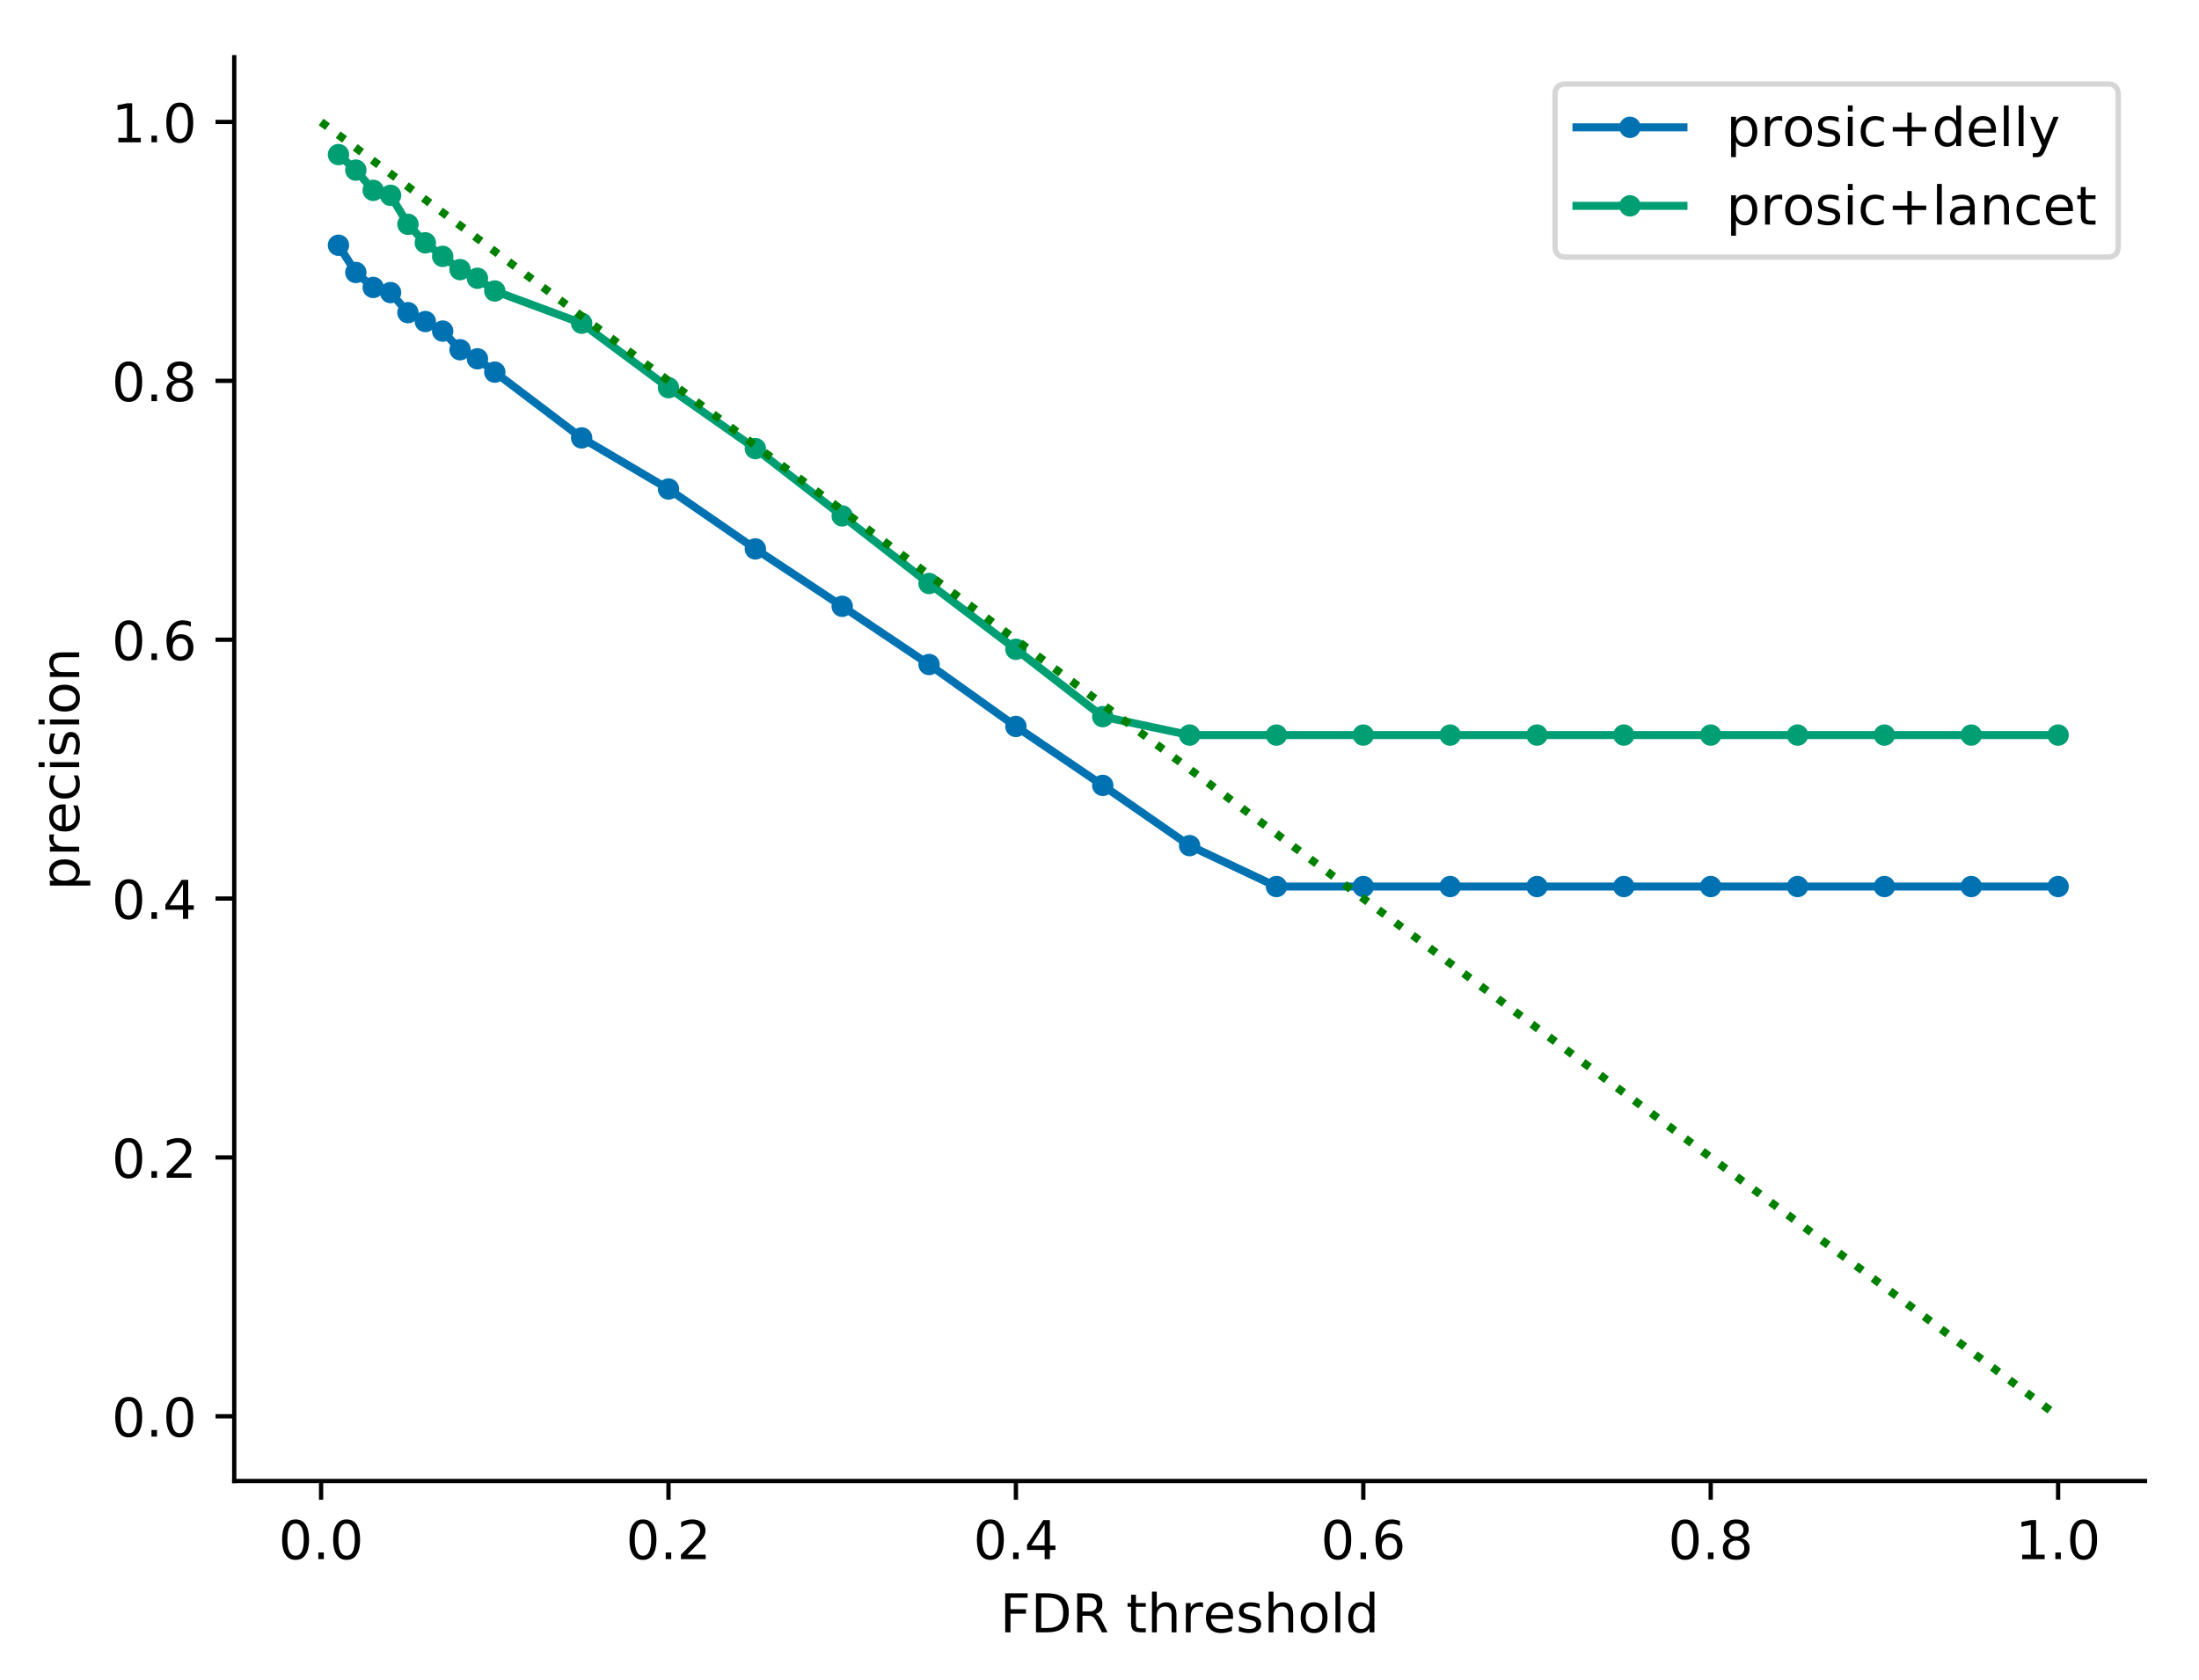
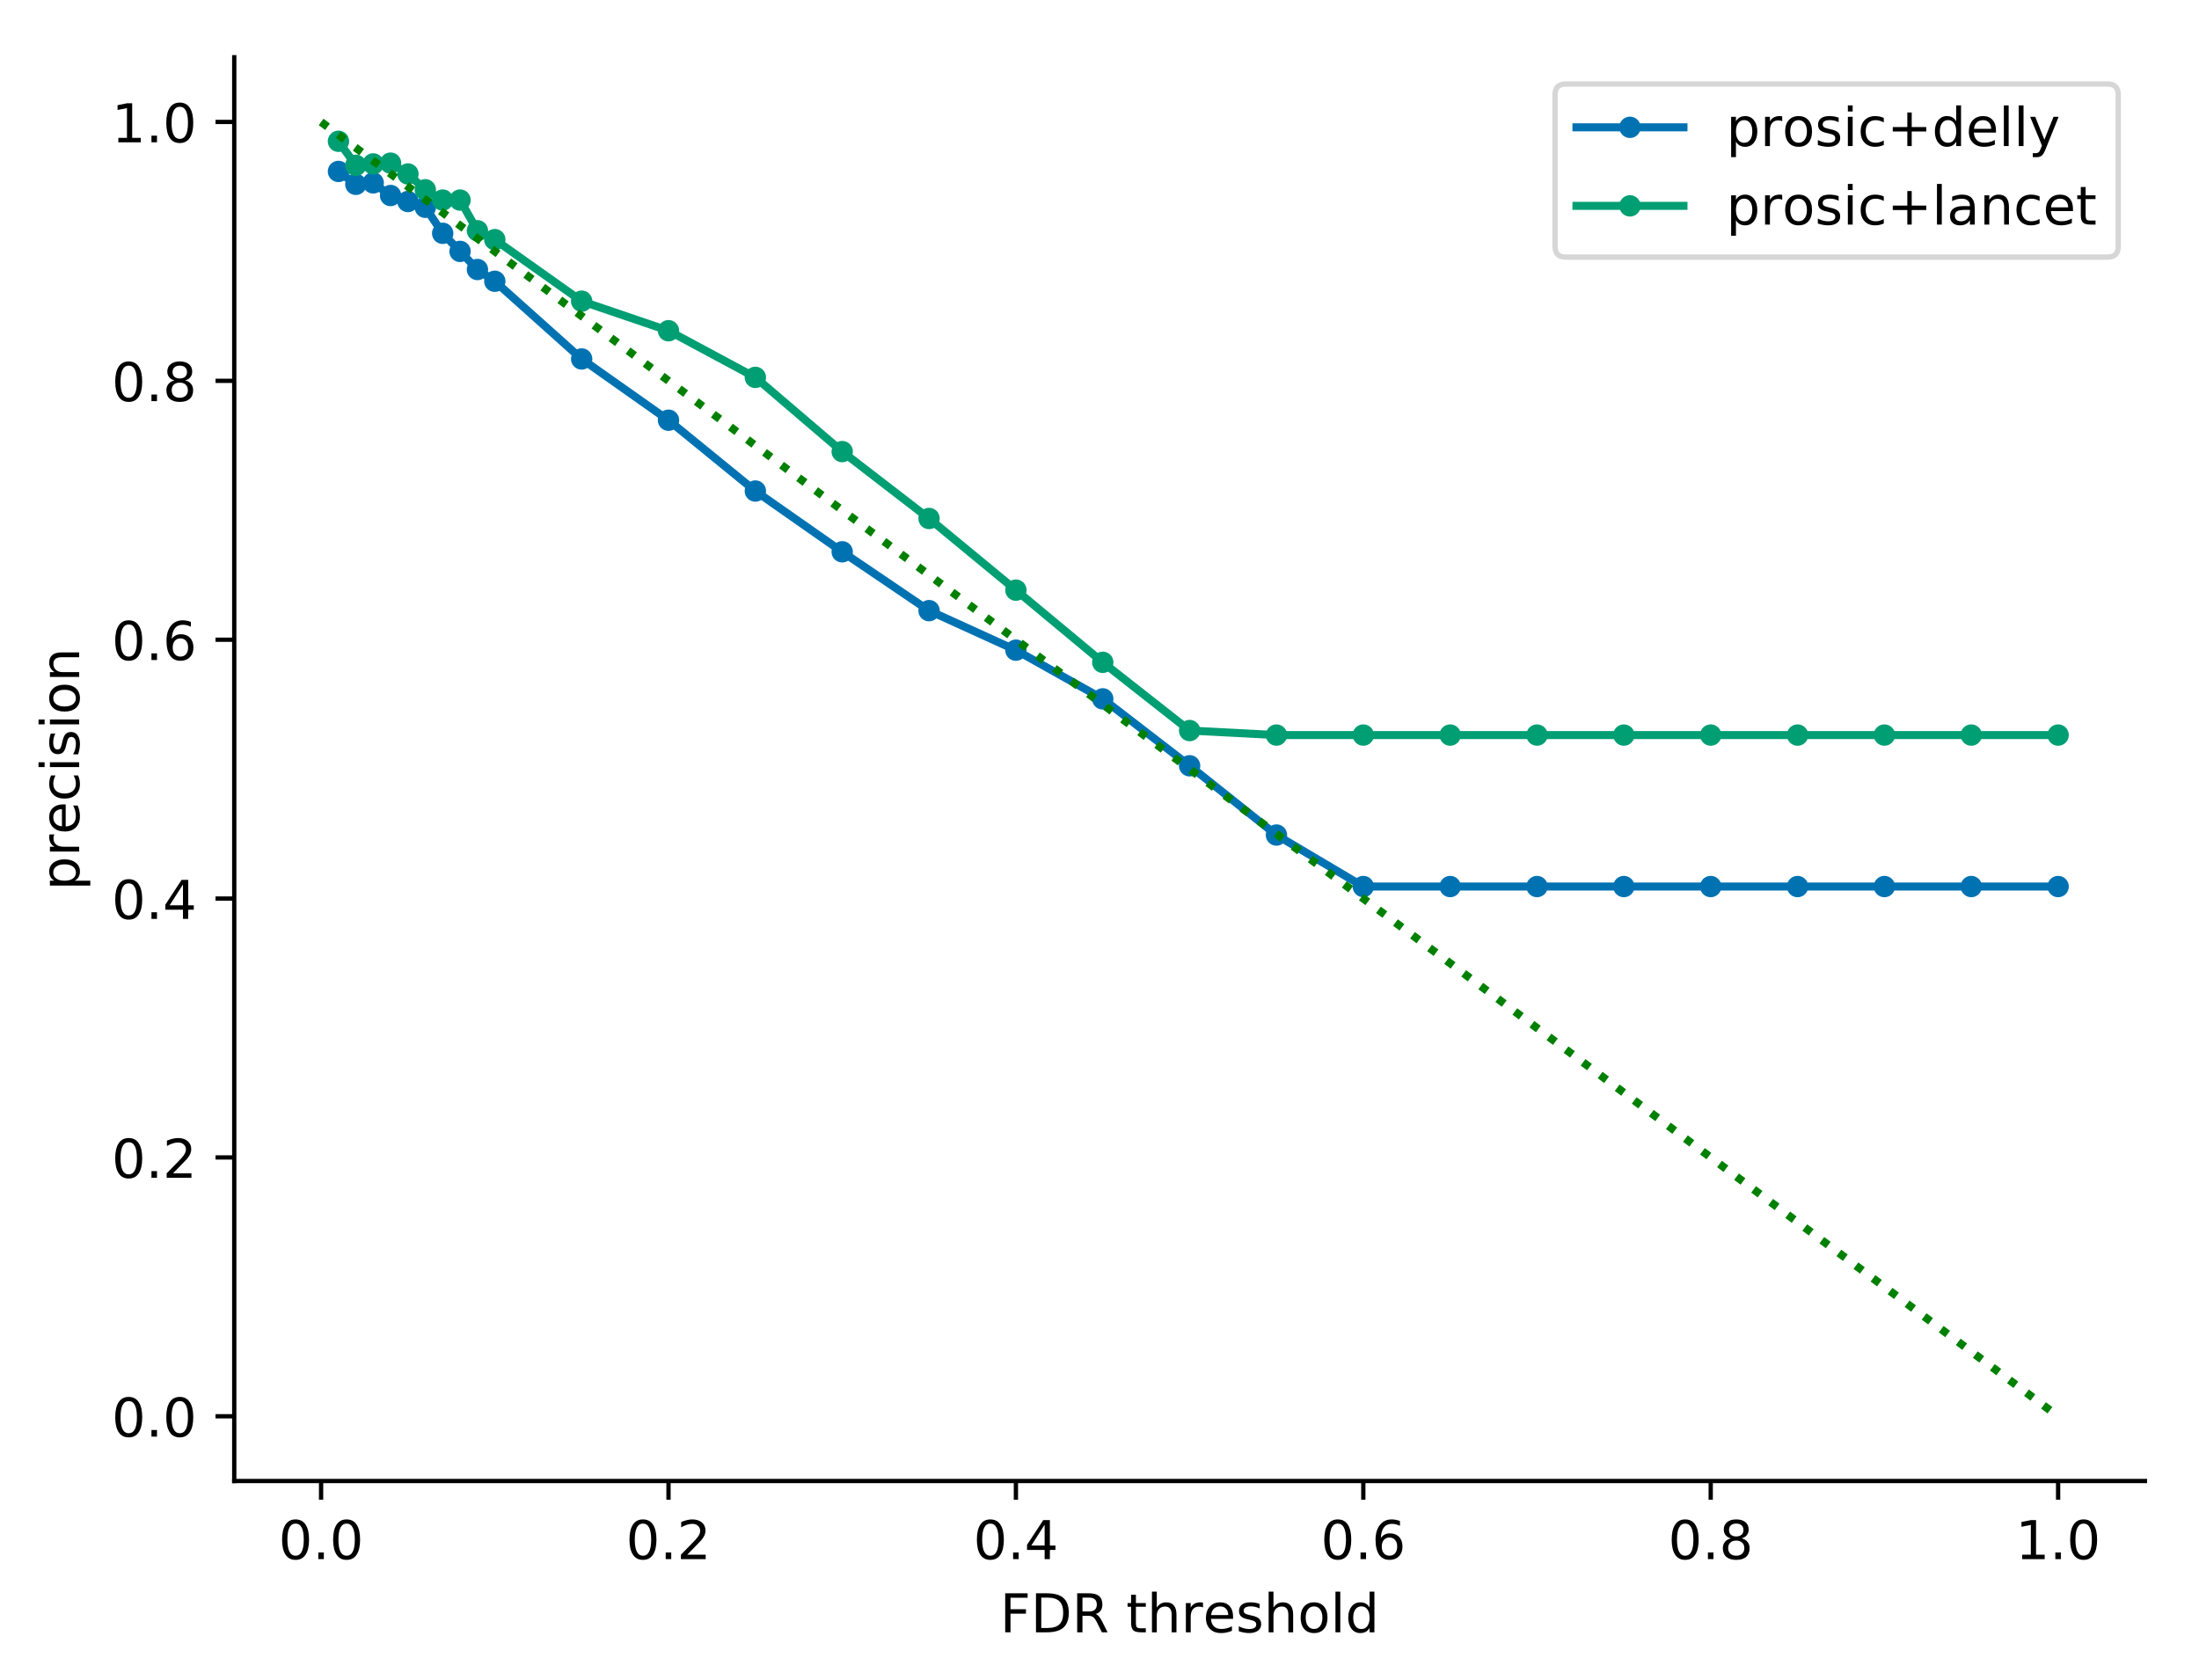
<svg xmlns="http://www.w3.org/2000/svg" xmlns:xlink="http://www.w3.org/1999/xlink" height="314pt" version="1.1" viewBox="0 0 411 314" width="411pt">
  <defs>
    <style type="text/css">
*{stroke-linecap:butt;stroke-linejoin:round;}
  </style>
  </defs>
  <g id="figure_1">
    <g id="patch_1">
      <path d="M 0 314.368  L 411.601 314.368  L 411.601 0  L 0 0  z " style="fill:#ffffff;" />
    </g>
    <g id="axes_1">
      <g id="patch_2">
        <path d="M 43.781 276.812  L 400.901 276.812  L 400.901 10.7  L 43.781 10.7  z " style="fill:#ffffff;" />
      </g>
      <g id="matplotlib.axis_1">
        <g id="xtick_1">
          <g id="line2d_1">
            <defs>
-               <path d="M 0 0  L 0 3.5  " id="m2ec4f4925a" style="stroke:#000000;stroke-width:0.8;" />
-             </defs>
-             <g>
-               <use style="stroke:#000000;stroke-width:0.8;" x="60.014" xlink:href="#m2ec4f4925a" y="276.812" />
+               <path d="M 0 0  L 0 3.5  " id="mcf227c134b" style="stroke:#000000;stroke-width:0.8;" />
+             </defs>
+             <g>
+               <use style="stroke:#000000;stroke-width:0.8;" x="60.014" xlink:href="#mcf227c134b" y="276.812" />
            </g>
          </g>
          <g id="text_1">
            <defs>
              <path d="M 31.781 66.406  Q 24.172 66.406 20.328 58.906  Q 16.5 51.422 16.5 36.375  Q 16.5 21.391 20.328 13.891  Q 24.172 6.391 31.781 6.391  Q 39.453 6.391 43.281 13.891  Q 47.125 21.391 47.125 36.375  Q 47.125 51.422 43.281 58.906  Q 39.453 66.406 31.781 66.406  z M 31.781 74.219  Q 44.047 74.219 50.516 64.516  Q 56.984 54.828 56.984 36.375  Q 56.984 17.969 50.516 8.266  Q 44.047 -1.422 31.781 -1.422  Q 19.531 -1.422 13.062 8.266  Q 6.594 17.969 6.594 36.375  Q 6.594 54.828 13.062 64.516  Q 19.531 74.219 31.781 74.219  z " id="DejaVuSans-30" />
              <path d="M 10.688 12.406  L 21 12.406  L 21 0  L 10.688 0  z " id="DejaVuSans-2e" />
            </defs>
            <g transform="translate(52.06242 291.4104)scale(0.1 -0.1)">
              <use xlink:href="#DejaVuSans-30" />
              <use x="63.623" xlink:href="#DejaVuSans-2e" />
              <use x="95.41" xlink:href="#DejaVuSans-30" />
            </g>
          </g>
        </g>
        <g id="xtick_2">
          <g id="line2d_2">
            <g>
-               <use style="stroke:#000000;stroke-width:0.8;" x="124.945" xlink:href="#m2ec4f4925a" y="276.812" />
+               <use style="stroke:#000000;stroke-width:0.8;" x="124.945" xlink:href="#mcf227c134b" y="276.812" />
            </g>
          </g>
          <g id="text_2">
            <defs>
              <path d="M 19.188 8.297  L 53.609 8.297  L 53.609 0  L 7.328 0  L 7.328 8.297  Q 12.938 14.109 22.625 23.891  Q 32.328 33.688 34.812 36.531  Q 39.547 41.844 41.422 45.531  Q 43.312 49.219 43.312 52.781  Q 43.312 58.594 39.234 62.25  Q 35.156 65.922 28.609 65.922  Q 23.969 65.922 18.812 64.312  Q 13.672 62.703 7.812 59.422  L 7.812 69.391  Q 13.766 71.781 18.938 73  Q 24.125 74.219 28.422 74.219  Q 39.75 74.219 46.484 68.547  Q 53.219 62.891 53.219 53.422  Q 53.219 48.922 51.531 44.891  Q 49.859 40.875 45.406 35.406  Q 44.188 33.984 37.641 27.219  Q 31.109 20.453 19.188 8.297  z " id="DejaVuSans-32" />
            </defs>
            <g transform="translate(116.9933 291.4104)scale(0.1 -0.1)">
              <use xlink:href="#DejaVuSans-30" />
              <use x="63.623" xlink:href="#DejaVuSans-2e" />
              <use x="95.41" xlink:href="#DejaVuSans-32" />
            </g>
          </g>
        </g>
        <g id="xtick_3">
          <g id="line2d_3">
            <g>
-               <use style="stroke:#000000;stroke-width:0.8;" x="189.876" xlink:href="#m2ec4f4925a" y="276.812" />
+               <use style="stroke:#000000;stroke-width:0.8;" x="189.876" xlink:href="#mcf227c134b" y="276.812" />
            </g>
          </g>
          <g id="text_3">
            <defs>
              <path d="M 37.797 64.312  L 12.891 25.391  L 37.797 25.391  z M 35.203 72.906  L 47.609 72.906  L 47.609 25.391  L 58.016 25.391  L 58.016 17.188  L 47.609 17.188  L 47.609 0  L 37.797 0  L 37.797 17.188  L 4.891 17.188  L 4.891 26.703  z " id="DejaVuSans-34" />
            </defs>
            <g transform="translate(181.9242 291.4104)scale(0.1 -0.1)">
              <use xlink:href="#DejaVuSans-30" />
              <use x="63.623" xlink:href="#DejaVuSans-2e" />
              <use x="95.41" xlink:href="#DejaVuSans-34" />
            </g>
          </g>
        </g>
        <g id="xtick_4">
          <g id="line2d_4">
            <g>
-               <use style="stroke:#000000;stroke-width:0.8;" x="254.807" xlink:href="#m2ec4f4925a" y="276.812" />
+               <use style="stroke:#000000;stroke-width:0.8;" x="254.807" xlink:href="#mcf227c134b" y="276.812" />
            </g>
          </g>
          <g id="text_4">
            <defs>
              <path d="M 33.016 40.375  Q 26.375 40.375 22.484 35.828  Q 18.609 31.297 18.609 23.391  Q 18.609 15.531 22.484 10.953  Q 26.375 6.391 33.016 6.391  Q 39.656 6.391 43.531 10.953  Q 47.406 15.531 47.406 23.391  Q 47.406 31.297 43.531 35.828  Q 39.656 40.375 33.016 40.375  z M 52.594 71.297  L 52.594 62.312  Q 48.875 64.062 45.094 64.984  Q 41.312 65.922 37.594 65.922  Q 27.828 65.922 22.672 59.328  Q 17.531 52.734 16.797 39.406  Q 19.672 43.656 24.016 45.922  Q 28.375 48.188 33.594 48.188  Q 44.578 48.188 50.953 41.516  Q 57.328 34.859 57.328 23.391  Q 57.328 12.156 50.688 5.359  Q 44.047 -1.422 33.016 -1.422  Q 20.359 -1.422 13.672 8.266  Q 6.984 17.969 6.984 36.375  Q 6.984 53.656 15.188 63.938  Q 23.391 74.219 37.203 74.219  Q 40.922 74.219 44.703 73.484  Q 48.484 72.75 52.594 71.297  z " id="DejaVuSans-36" />
            </defs>
            <g transform="translate(246.8551 291.4104)scale(0.1 -0.1)">
              <use xlink:href="#DejaVuSans-30" />
              <use x="63.623" xlink:href="#DejaVuSans-2e" />
              <use x="95.41" xlink:href="#DejaVuSans-36" />
            </g>
          </g>
        </g>
        <g id="xtick_5">
          <g id="line2d_5">
            <g>
-               <use style="stroke:#000000;stroke-width:0.8;" x="319.738" xlink:href="#m2ec4f4925a" y="276.812" />
+               <use style="stroke:#000000;stroke-width:0.8;" x="319.738" xlink:href="#mcf227c134b" y="276.812" />
            </g>
          </g>
          <g id="text_5">
            <defs>
              <path d="M 31.781 34.625  Q 24.75 34.625 20.719 30.859  Q 16.703 27.094 16.703 20.516  Q 16.703 13.922 20.719 10.156  Q 24.75 6.391 31.781 6.391  Q 38.812 6.391 42.859 10.172  Q 46.922 13.969 46.922 20.516  Q 46.922 27.094 42.891 30.859  Q 38.875 34.625 31.781 34.625  z M 21.922 38.812  Q 15.578 40.375 12.031 44.719  Q 8.5 49.078 8.5 55.328  Q 8.5 64.062 14.719 69.141  Q 20.953 74.219 31.781 74.219  Q 42.672 74.219 48.875 69.141  Q 55.078 64.062 55.078 55.328  Q 55.078 49.078 51.531 44.719  Q 48 40.375 41.703 38.812  Q 48.828 37.156 52.797 32.312  Q 56.781 27.484 56.781 20.516  Q 56.781 9.906 50.312 4.234  Q 43.844 -1.422 31.781 -1.422  Q 19.734 -1.422 13.25 4.234  Q 6.781 9.906 6.781 20.516  Q 6.781 27.484 10.781 32.312  Q 14.797 37.156 21.922 38.812  z M 18.312 54.391  Q 18.312 48.734 21.844 45.562  Q 25.391 42.391 31.781 42.391  Q 38.141 42.391 41.719 45.562  Q 45.312 48.734 45.312 54.391  Q 45.312 60.062 41.719 63.234  Q 38.141 66.406 31.781 66.406  Q 25.391 66.406 21.844 63.234  Q 18.312 60.062 18.312 54.391  z " id="DejaVuSans-38" />
            </defs>
            <g transform="translate(311.7861 291.4104)scale(0.1 -0.1)">
              <use xlink:href="#DejaVuSans-30" />
              <use x="63.623" xlink:href="#DejaVuSans-2e" />
              <use x="95.41" xlink:href="#DejaVuSans-38" />
            </g>
          </g>
        </g>
        <g id="xtick_6">
          <g id="line2d_6">
            <g>
-               <use style="stroke:#000000;stroke-width:0.8;" x="384.669" xlink:href="#m2ec4f4925a" y="276.812" />
+               <use style="stroke:#000000;stroke-width:0.8;" x="384.669" xlink:href="#mcf227c134b" y="276.812" />
            </g>
          </g>
          <g id="text_6">
            <defs>
              <path d="M 12.406 8.297  L 28.516 8.297  L 28.516 63.922  L 10.984 60.406  L 10.984 69.391  L 28.422 72.906  L 38.281 72.906  L 38.281 8.297  L 54.391 8.297  L 54.391 0  L 12.406 0  z " id="DejaVuSans-31" />
            </defs>
            <g transform="translate(376.717 291.4104)scale(0.1 -0.1)">
              <use xlink:href="#DejaVuSans-31" />
              <use x="63.623" xlink:href="#DejaVuSans-2e" />
              <use x="95.41" xlink:href="#DejaVuSans-30" />
            </g>
          </g>
        </g>
        <g id="text_7">
          <defs>
            <path d="M 9.812 72.906  L 51.703 72.906  L 51.703 64.594  L 19.672 64.594  L 19.672 43.109  L 48.578 43.109  L 48.578 34.812  L 19.672 34.812  L 19.672 0  L 9.812 0  z " id="DejaVuSans-46" />
            <path d="M 19.672 64.797  L 19.672 8.109  L 31.594 8.109  Q 46.688 8.109 53.688 14.938  Q 60.688 21.781 60.688 36.531  Q 60.688 51.172 53.688 57.984  Q 46.688 64.797 31.594 64.797  z M 9.812 72.906  L 30.078 72.906  Q 51.266 72.906 61.172 64.094  Q 71.094 55.281 71.094 36.531  Q 71.094 17.672 61.125 8.828  Q 51.172 0 30.078 0  L 9.812 0  z " id="DejaVuSans-44" />
            <path d="M 44.391 34.188  Q 47.562 33.109 50.562 29.594  Q 53.562 26.078 56.594 19.922  L 66.609 0  L 56 0  L 46.688 18.703  Q 43.062 26.031 39.672 28.422  Q 36.281 30.812 30.422 30.812  L 19.672 30.812  L 19.672 0  L 9.812 0  L 9.812 72.906  L 32.078 72.906  Q 44.578 72.906 50.734 67.672  Q 56.891 62.453 56.891 51.906  Q 56.891 45.016 53.688 40.469  Q 50.484 35.938 44.391 34.188  z M 19.672 64.797  L 19.672 38.922  L 32.078 38.922  Q 39.203 38.922 42.844 42.219  Q 46.484 45.516 46.484 51.906  Q 46.484 58.297 42.844 61.547  Q 39.203 64.797 32.078 64.797  z " id="DejaVuSans-52" />
            <path id="DejaVuSans-20" />
            <path d="M 18.312 70.219  L 18.312 54.688  L 36.812 54.688  L 36.812 47.703  L 18.312 47.703  L 18.312 18.016  Q 18.312 11.328 20.141 9.422  Q 21.969 7.516 27.594 7.516  L 36.812 7.516  L 36.812 0  L 27.594 0  Q 17.188 0 13.234 3.875  Q 9.281 7.766 9.281 18.016  L 9.281 47.703  L 2.688 47.703  L 2.688 54.688  L 9.281 54.688  L 9.281 70.219  z " id="DejaVuSans-74" />
            <path d="M 54.891 33.016  L 54.891 0  L 45.906 0  L 45.906 32.719  Q 45.906 40.484 42.875 44.328  Q 39.844 48.188 33.797 48.188  Q 26.516 48.188 22.312 43.547  Q 18.109 38.922 18.109 30.906  L 18.109 0  L 9.078 0  L 9.078 75.984  L 18.109 75.984  L 18.109 46.188  Q 21.344 51.125 25.703 53.562  Q 30.078 56 35.797 56  Q 45.219 56 50.047 50.172  Q 54.891 44.344 54.891 33.016  z " id="DejaVuSans-68" />
            <path d="M 41.109 46.297  Q 39.594 47.172 37.812 47.578  Q 36.031 48 33.891 48  Q 26.266 48 22.188 43.047  Q 18.109 38.094 18.109 28.812  L 18.109 0  L 9.078 0  L 9.078 54.688  L 18.109 54.688  L 18.109 46.188  Q 20.953 51.172 25.484 53.578  Q 30.031 56 36.531 56  Q 37.453 56 38.578 55.875  Q 39.703 55.766 41.062 55.516  z " id="DejaVuSans-72" />
            <path d="M 56.203 29.594  L 56.203 25.203  L 14.891 25.203  Q 15.484 15.922 20.484 11.062  Q 25.484 6.203 34.422 6.203  Q 39.594 6.203 44.453 7.469  Q 49.312 8.734 54.109 11.281  L 54.109 2.781  Q 49.266 0.734 44.188 -0.344  Q 39.109 -1.422 33.891 -1.422  Q 20.797 -1.422 13.156 6.188  Q 5.516 13.812 5.516 26.812  Q 5.516 40.234 12.766 48.109  Q 20.016 56 32.328 56  Q 43.359 56 49.781 48.891  Q 56.203 41.797 56.203 29.594  z M 47.219 32.234  Q 47.125 39.594 43.094 43.984  Q 39.062 48.391 32.422 48.391  Q 24.906 48.391 20.391 44.141  Q 15.875 39.891 15.188 32.172  z " id="DejaVuSans-65" />
            <path d="M 44.281 53.078  L 44.281 44.578  Q 40.484 46.531 36.375 47.5  Q 32.281 48.484 27.875 48.484  Q 21.188 48.484 17.844 46.438  Q 14.5 44.391 14.5 40.281  Q 14.5 37.156 16.891 35.375  Q 19.281 33.594 26.516 31.984  L 29.594 31.297  Q 39.156 29.25 43.188 25.516  Q 47.219 21.781 47.219 15.094  Q 47.219 7.469 41.188 3.016  Q 35.156 -1.422 24.609 -1.422  Q 20.219 -1.422 15.453 -0.562  Q 10.688 0.297 5.422 2  L 5.422 11.281  Q 10.406 8.688 15.234 7.391  Q 20.062 6.109 24.812 6.109  Q 31.156 6.109 34.562 8.281  Q 37.984 10.453 37.984 14.406  Q 37.984 18.062 35.516 20.016  Q 33.062 21.969 24.703 23.781  L 21.578 24.516  Q 13.234 26.266 9.516 29.906  Q 5.812 33.547 5.812 39.891  Q 5.812 47.609 11.281 51.797  Q 16.75 56 26.812 56  Q 31.781 56 36.172 55.266  Q 40.578 54.547 44.281 53.078  z " id="DejaVuSans-73" />
            <path d="M 30.609 48.391  Q 23.391 48.391 19.188 42.75  Q 14.984 37.109 14.984 27.297  Q 14.984 17.484 19.156 11.844  Q 23.344 6.203 30.609 6.203  Q 37.797 6.203 41.984 11.859  Q 46.188 17.531 46.188 27.297  Q 46.188 37.016 41.984 42.703  Q 37.797 48.391 30.609 48.391  z M 30.609 56  Q 42.328 56 49.016 48.375  Q 55.719 40.766 55.719 27.297  Q 55.719 13.875 49.016 6.219  Q 42.328 -1.422 30.609 -1.422  Q 18.844 -1.422 12.172 6.219  Q 5.516 13.875 5.516 27.297  Q 5.516 40.766 12.172 48.375  Q 18.844 56 30.609 56  z " id="DejaVuSans-6f" />
            <path d="M 9.422 75.984  L 18.406 75.984  L 18.406 0  L 9.422 0  z " id="DejaVuSans-6c" />
            <path d="M 45.406 46.391  L 45.406 75.984  L 54.391 75.984  L 54.391 0  L 45.406 0  L 45.406 8.203  Q 42.578 3.328 38.25 0.953  Q 33.938 -1.422 27.875 -1.422  Q 17.969 -1.422 11.734 6.484  Q 5.516 14.406 5.516 27.297  Q 5.516 40.188 11.734 48.094  Q 17.969 56 27.875 56  Q 33.938 56 38.25 53.625  Q 42.578 51.266 45.406 46.391  z M 14.797 27.297  Q 14.797 17.391 18.875 11.75  Q 22.953 6.109 30.078 6.109  Q 37.203 6.109 41.297 11.75  Q 45.406 17.391 45.406 27.297  Q 45.406 37.203 41.297 42.844  Q 37.203 48.484 30.078 48.484  Q 22.953 48.484 18.875 42.844  Q 14.797 37.203 14.797 27.297  z " id="DejaVuSans-64" />
          </defs>
          <g transform="translate(186.8967 305.0886)scale(0.1 -0.1)">
            <use xlink:href="#DejaVuSans-46" />
            <use x="57.52" xlink:href="#DejaVuSans-44" />
            <use x="134.521" xlink:href="#DejaVuSans-52" />
            <use x="204.004" xlink:href="#DejaVuSans-20" />
            <use x="235.791" xlink:href="#DejaVuSans-74" />
            <use x="275" xlink:href="#DejaVuSans-68" />
            <use x="338.379" xlink:href="#DejaVuSans-72" />
            <use x="379.461" xlink:href="#DejaVuSans-65" />
            <use x="440.984" xlink:href="#DejaVuSans-73" />
            <use x="493.084" xlink:href="#DejaVuSans-68" />
            <use x="556.463" xlink:href="#DejaVuSans-6f" />
            <use x="617.645" xlink:href="#DejaVuSans-6c" />
            <use x="645.428" xlink:href="#DejaVuSans-64" />
          </g>
        </g>
      </g>
      <g id="matplotlib.axis_2">
        <g id="ytick_1">
          <g id="line2d_7">
            <defs>
-               <path d="M 0 0  L -3.5 0  " id="mb36b383696" style="stroke:#000000;stroke-width:0.8;" />
-             </defs>
-             <g>
-               <use style="stroke:#000000;stroke-width:0.8;" x="43.781" xlink:href="#mb36b383696" y="264.716" />
+               <path d="M 0 0  L -3.5 0  " id="m9e65c469af" style="stroke:#000000;stroke-width:0.8;" />
+             </defs>
+             <g>
+               <use style="stroke:#000000;stroke-width:0.8;" x="43.781" xlink:href="#m9e65c469af" y="264.716" />
            </g>
          </g>
          <g id="text_8">
            <g transform="translate(20.87813 268.5152)scale(0.1 -0.1)">
              <use xlink:href="#DejaVuSans-30" />
              <use x="63.623" xlink:href="#DejaVuSans-2e" />
              <use x="95.41" xlink:href="#DejaVuSans-30" />
            </g>
          </g>
        </g>
        <g id="ytick_2">
          <g id="line2d_8">
            <g>
-               <use style="stroke:#000000;stroke-width:0.8;" x="43.781" xlink:href="#mb36b383696" y="216.332" />
+               <use style="stroke:#000000;stroke-width:0.8;" x="43.781" xlink:href="#m9e65c469af" y="216.332" />
            </g>
          </g>
          <g id="text_9">
            <g transform="translate(20.87813 220.1312)scale(0.1 -0.1)">
              <use xlink:href="#DejaVuSans-30" />
              <use x="63.623" xlink:href="#DejaVuSans-2e" />
              <use x="95.41" xlink:href="#DejaVuSans-32" />
            </g>
          </g>
        </g>
        <g id="ytick_3">
          <g id="line2d_9">
            <g>
-               <use style="stroke:#000000;stroke-width:0.8;" x="43.781" xlink:href="#mb36b383696" y="167.948" />
+               <use style="stroke:#000000;stroke-width:0.8;" x="43.781" xlink:href="#m9e65c469af" y="167.948" />
            </g>
          </g>
          <g id="text_10">
            <g transform="translate(20.87813 171.7472)scale(0.1 -0.1)">
              <use xlink:href="#DejaVuSans-30" />
              <use x="63.623" xlink:href="#DejaVuSans-2e" />
              <use x="95.41" xlink:href="#DejaVuSans-34" />
            </g>
          </g>
        </g>
        <g id="ytick_4">
          <g id="line2d_10">
            <g>
-               <use style="stroke:#000000;stroke-width:0.8;" x="43.781" xlink:href="#mb36b383696" y="119.564" />
+               <use style="stroke:#000000;stroke-width:0.8;" x="43.781" xlink:href="#m9e65c469af" y="119.564" />
            </g>
          </g>
          <g id="text_11">
            <g transform="translate(20.87813 123.3632)scale(0.1 -0.1)">
              <use xlink:href="#DejaVuSans-30" />
              <use x="63.623" xlink:href="#DejaVuSans-2e" />
              <use x="95.41" xlink:href="#DejaVuSans-36" />
            </g>
          </g>
        </g>
        <g id="ytick_5">
          <g id="line2d_11">
            <g>
-               <use style="stroke:#000000;stroke-width:0.8;" x="43.781" xlink:href="#mb36b383696" y="71.18" />
+               <use style="stroke:#000000;stroke-width:0.8;" x="43.781" xlink:href="#m9e65c469af" y="71.18" />
            </g>
          </g>
          <g id="text_12">
            <g transform="translate(20.87813 74.97922)scale(0.1 -0.1)">
              <use xlink:href="#DejaVuSans-30" />
              <use x="63.623" xlink:href="#DejaVuSans-2e" />
              <use x="95.41" xlink:href="#DejaVuSans-38" />
            </g>
          </g>
        </g>
        <g id="ytick_6">
          <g id="line2d_12">
            <g>
-               <use style="stroke:#000000;stroke-width:0.8;" x="43.781" xlink:href="#mb36b383696" y="22.796" />
+               <use style="stroke:#000000;stroke-width:0.8;" x="43.781" xlink:href="#m9e65c469af" y="22.796" />
            </g>
          </g>
          <g id="text_13">
            <g transform="translate(20.87813 26.59522)scale(0.1 -0.1)">
              <use xlink:href="#DejaVuSans-31" />
              <use x="63.623" xlink:href="#DejaVuSans-2e" />
              <use x="95.41" xlink:href="#DejaVuSans-30" />
            </g>
          </g>
        </g>
        <g id="text_14">
          <defs>
            <path d="M 18.109 8.203  L 18.109 -20.797  L 9.078 -20.797  L 9.078 54.688  L 18.109 54.688  L 18.109 46.391  Q 20.953 51.266 25.266 53.625  Q 29.594 56 35.594 56  Q 45.562 56 51.781 48.094  Q 58.016 40.188 58.016 27.297  Q 58.016 14.406 51.781 6.484  Q 45.562 -1.422 35.594 -1.422  Q 29.594 -1.422 25.266 0.953  Q 20.953 3.328 18.109 8.203  z M 48.688 27.297  Q 48.688 37.203 44.609 42.844  Q 40.531 48.484 33.406 48.484  Q 26.266 48.484 22.188 42.844  Q 18.109 37.203 18.109 27.297  Q 18.109 17.391 22.188 11.75  Q 26.266 6.109 33.406 6.109  Q 40.531 6.109 44.609 11.75  Q 48.688 17.391 48.688 27.297  z " id="DejaVuSans-70" />
            <path d="M 48.781 52.594  L 48.781 44.188  Q 44.969 46.297 41.141 47.344  Q 37.312 48.391 33.406 48.391  Q 24.656 48.391 19.812 42.844  Q 14.984 37.312 14.984 27.297  Q 14.984 17.281 19.812 11.734  Q 24.656 6.203 33.406 6.203  Q 37.312 6.203 41.141 7.25  Q 44.969 8.297 48.781 10.406  L 48.781 2.094  Q 45.016 0.344 40.984 -0.531  Q 36.969 -1.422 32.422 -1.422  Q 20.062 -1.422 12.781 6.344  Q 5.516 14.109 5.516 27.297  Q 5.516 40.672 12.859 48.328  Q 20.219 56 33.016 56  Q 37.156 56 41.109 55.141  Q 45.062 54.297 48.781 52.594  z " id="DejaVuSans-63" />
            <path d="M 9.422 54.688  L 18.406 54.688  L 18.406 0  L 9.422 0  z M 9.422 75.984  L 18.406 75.984  L 18.406 64.594  L 9.422 64.594  z " id="DejaVuSans-69" />
            <path d="M 54.891 33.016  L 54.891 0  L 45.906 0  L 45.906 32.719  Q 45.906 40.484 42.875 44.328  Q 39.844 48.188 33.797 48.188  Q 26.516 48.188 22.312 43.547  Q 18.109 38.922 18.109 30.906  L 18.109 0  L 9.078 0  L 9.078 54.688  L 18.109 54.688  L 18.109 46.188  Q 21.344 51.125 25.703 53.562  Q 30.078 56 35.797 56  Q 45.219 56 50.047 50.172  Q 54.891 44.344 54.891 33.016  z " id="DejaVuSans-6e" />
          </defs>
          <g transform="translate(14.79844 166.4208)rotate(-90)scale(0.1 -0.1)">
            <use xlink:href="#DejaVuSans-70" />
            <use x="63.477" xlink:href="#DejaVuSans-72" />
            <use x="104.559" xlink:href="#DejaVuSans-65" />
            <use x="166.082" xlink:href="#DejaVuSans-63" />
            <use x="221.062" xlink:href="#DejaVuSans-69" />
            <use x="248.846" xlink:href="#DejaVuSans-73" />
            <use x="300.945" xlink:href="#DejaVuSans-69" />
            <use x="328.729" xlink:href="#DejaVuSans-6f" />
            <use x="389.91" xlink:href="#DejaVuSans-6e" />
          </g>
        </g>
      </g>
      <g id="line2d_13">
-         <path clip-path="url(#pc659e1cb5a)" d="M 63.261 45.836  L 66.507 50.926  L 69.754 53.726  L 73 54.685  L 76.247 58.436  L 79.493 60.096  L 82.74 61.884  L 85.986 65.366  L 89.233 67.062  L 92.479 69.554  L 108.712 81.847  L 124.945 91.4  L 141.178 102.596  L 157.41 113.321  L 173.643 124.2  L 189.876 135.781  L 206.109 146.795  L 222.341 158.051  L 238.574 165.702  L 254.807 165.702  L 271.039 165.702  L 287.272 165.702  L 303.505 165.702  L 319.738 165.702  L 335.97 165.702  L 352.203 165.702  L 368.436 165.702  L 384.669 165.702  " style="fill:none;stroke:#0072b2;stroke-linecap:square;stroke-width:1.5;" />
+         <path clip-path="url(#paabf6e6066)" d="M 63.261 32.041  L 66.507 34.455  L 69.754 34.18  L 73 36.541  L 76.247 37.663  L 79.493 38.747  L 82.74 43.606  L 85.986 46.988  L 89.233 50.372  L 92.479 52.571  L 108.712 67.091  L 124.945 78.543  L 141.178 91.777  L 157.41 103.135  L 173.643 114.133  L 189.876 121.523  L 206.109 130.623  L 222.341 143.129  L 238.574 156.076  L 254.807 165.702  L 271.039 165.702  L 287.272 165.702  L 303.505 165.702  L 319.738 165.702  L 335.97 165.702  L 352.203 165.702  L 368.436 165.702  L 384.669 165.702  " style="fill:none;stroke:#0072b2;stroke-linecap:square;stroke-width:1.5;" />
        <defs>
-           <path d="M 0 1.5  C 0.398 1.5 0.779 1.342 1.061 1.061  C 1.342 0.779 1.5 0.398 1.5 0  C 1.5 -0.398 1.342 -0.779 1.061 -1.061  C 0.779 -1.342 0.398 -1.5 0 -1.5  C -0.398 -1.5 -0.779 -1.342 -1.061 -1.061  C -1.342 -0.779 -1.5 -0.398 -1.5 0  C -1.5 0.398 -1.342 0.779 -1.061 1.061  C -0.779 1.342 -0.398 1.5 0 1.5  z " id="m96f2b736cd" style="stroke:#0072b2;" />
+           <path d="M 0 1.5  C 0.398 1.5 0.779 1.342 1.061 1.061  C 1.342 0.779 1.5 0.398 1.5 0  C 1.5 -0.398 1.342 -0.779 1.061 -1.061  C 0.779 -1.342 0.398 -1.5 0 -1.5  C -0.398 -1.5 -0.779 -1.342 -1.061 -1.061  C -1.342 -0.779 -1.5 -0.398 -1.5 0  C -1.5 0.398 -1.342 0.779 -1.061 1.061  C -0.779 1.342 -0.398 1.5 0 1.5  z " id="m3fb33456e3" style="stroke:#0072b2;" />
        </defs>
-         <g clip-path="url(#pc659e1cb5a)">
-           <use style="fill:#0072b2;stroke:#0072b2;" x="63.261" xlink:href="#m96f2b736cd" y="45.836" />
-           <use style="fill:#0072b2;stroke:#0072b2;" x="66.507" xlink:href="#m96f2b736cd" y="50.926" />
-           <use style="fill:#0072b2;stroke:#0072b2;" x="69.754" xlink:href="#m96f2b736cd" y="53.726" />
-           <use style="fill:#0072b2;stroke:#0072b2;" x="73" xlink:href="#m96f2b736cd" y="54.685" />
-           <use style="fill:#0072b2;stroke:#0072b2;" x="76.247" xlink:href="#m96f2b736cd" y="58.436" />
-           <use style="fill:#0072b2;stroke:#0072b2;" x="79.493" xlink:href="#m96f2b736cd" y="60.096" />
-           <use style="fill:#0072b2;stroke:#0072b2;" x="82.74" xlink:href="#m96f2b736cd" y="61.884" />
-           <use style="fill:#0072b2;stroke:#0072b2;" x="85.986" xlink:href="#m96f2b736cd" y="65.366" />
-           <use style="fill:#0072b2;stroke:#0072b2;" x="89.233" xlink:href="#m96f2b736cd" y="67.062" />
-           <use style="fill:#0072b2;stroke:#0072b2;" x="92.479" xlink:href="#m96f2b736cd" y="69.554" />
-           <use style="fill:#0072b2;stroke:#0072b2;" x="108.712" xlink:href="#m96f2b736cd" y="81.847" />
-           <use style="fill:#0072b2;stroke:#0072b2;" x="124.945" xlink:href="#m96f2b736cd" y="91.4" />
-           <use style="fill:#0072b2;stroke:#0072b2;" x="141.178" xlink:href="#m96f2b736cd" y="102.596" />
-           <use style="fill:#0072b2;stroke:#0072b2;" x="157.41" xlink:href="#m96f2b736cd" y="113.321" />
-           <use style="fill:#0072b2;stroke:#0072b2;" x="173.643" xlink:href="#m96f2b736cd" y="124.2" />
-           <use style="fill:#0072b2;stroke:#0072b2;" x="189.876" xlink:href="#m96f2b736cd" y="135.781" />
-           <use style="fill:#0072b2;stroke:#0072b2;" x="206.109" xlink:href="#m96f2b736cd" y="146.795" />
-           <use style="fill:#0072b2;stroke:#0072b2;" x="222.341" xlink:href="#m96f2b736cd" y="158.051" />
-           <use style="fill:#0072b2;stroke:#0072b2;" x="238.574" xlink:href="#m96f2b736cd" y="165.702" />
-           <use style="fill:#0072b2;stroke:#0072b2;" x="254.807" xlink:href="#m96f2b736cd" y="165.702" />
-           <use style="fill:#0072b2;stroke:#0072b2;" x="271.039" xlink:href="#m96f2b736cd" y="165.702" />
-           <use style="fill:#0072b2;stroke:#0072b2;" x="287.272" xlink:href="#m96f2b736cd" y="165.702" />
-           <use style="fill:#0072b2;stroke:#0072b2;" x="303.505" xlink:href="#m96f2b736cd" y="165.702" />
-           <use style="fill:#0072b2;stroke:#0072b2;" x="319.738" xlink:href="#m96f2b736cd" y="165.702" />
-           <use style="fill:#0072b2;stroke:#0072b2;" x="335.97" xlink:href="#m96f2b736cd" y="165.702" />
-           <use style="fill:#0072b2;stroke:#0072b2;" x="352.203" xlink:href="#m96f2b736cd" y="165.702" />
-           <use style="fill:#0072b2;stroke:#0072b2;" x="368.436" xlink:href="#m96f2b736cd" y="165.702" />
-           <use style="fill:#0072b2;stroke:#0072b2;" x="384.669" xlink:href="#m96f2b736cd" y="165.702" />
+         <g clip-path="url(#paabf6e6066)">
+           <use style="fill:#0072b2;stroke:#0072b2;" x="63.261" xlink:href="#m3fb33456e3" y="32.041" />
+           <use style="fill:#0072b2;stroke:#0072b2;" x="66.507" xlink:href="#m3fb33456e3" y="34.455" />
+           <use style="fill:#0072b2;stroke:#0072b2;" x="69.754" xlink:href="#m3fb33456e3" y="34.18" />
+           <use style="fill:#0072b2;stroke:#0072b2;" x="73" xlink:href="#m3fb33456e3" y="36.541" />
+           <use style="fill:#0072b2;stroke:#0072b2;" x="76.247" xlink:href="#m3fb33456e3" y="37.663" />
+           <use style="fill:#0072b2;stroke:#0072b2;" x="79.493" xlink:href="#m3fb33456e3" y="38.747" />
+           <use style="fill:#0072b2;stroke:#0072b2;" x="82.74" xlink:href="#m3fb33456e3" y="43.606" />
+           <use style="fill:#0072b2;stroke:#0072b2;" x="85.986" xlink:href="#m3fb33456e3" y="46.988" />
+           <use style="fill:#0072b2;stroke:#0072b2;" x="89.233" xlink:href="#m3fb33456e3" y="50.372" />
+           <use style="fill:#0072b2;stroke:#0072b2;" x="92.479" xlink:href="#m3fb33456e3" y="52.571" />
+           <use style="fill:#0072b2;stroke:#0072b2;" x="108.712" xlink:href="#m3fb33456e3" y="67.091" />
+           <use style="fill:#0072b2;stroke:#0072b2;" x="124.945" xlink:href="#m3fb33456e3" y="78.543" />
+           <use style="fill:#0072b2;stroke:#0072b2;" x="141.178" xlink:href="#m3fb33456e3" y="91.777" />
+           <use style="fill:#0072b2;stroke:#0072b2;" x="157.41" xlink:href="#m3fb33456e3" y="103.135" />
+           <use style="fill:#0072b2;stroke:#0072b2;" x="173.643" xlink:href="#m3fb33456e3" y="114.133" />
+           <use style="fill:#0072b2;stroke:#0072b2;" x="189.876" xlink:href="#m3fb33456e3" y="121.523" />
+           <use style="fill:#0072b2;stroke:#0072b2;" x="206.109" xlink:href="#m3fb33456e3" y="130.623" />
+           <use style="fill:#0072b2;stroke:#0072b2;" x="222.341" xlink:href="#m3fb33456e3" y="143.129" />
+           <use style="fill:#0072b2;stroke:#0072b2;" x="238.574" xlink:href="#m3fb33456e3" y="156.076" />
+           <use style="fill:#0072b2;stroke:#0072b2;" x="254.807" xlink:href="#m3fb33456e3" y="165.702" />
+           <use style="fill:#0072b2;stroke:#0072b2;" x="271.039" xlink:href="#m3fb33456e3" y="165.702" />
+           <use style="fill:#0072b2;stroke:#0072b2;" x="287.272" xlink:href="#m3fb33456e3" y="165.702" />
+           <use style="fill:#0072b2;stroke:#0072b2;" x="303.505" xlink:href="#m3fb33456e3" y="165.702" />
+           <use style="fill:#0072b2;stroke:#0072b2;" x="319.738" xlink:href="#m3fb33456e3" y="165.702" />
+           <use style="fill:#0072b2;stroke:#0072b2;" x="335.97" xlink:href="#m3fb33456e3" y="165.702" />
+           <use style="fill:#0072b2;stroke:#0072b2;" x="352.203" xlink:href="#m3fb33456e3" y="165.702" />
+           <use style="fill:#0072b2;stroke:#0072b2;" x="368.436" xlink:href="#m3fb33456e3" y="165.702" />
+           <use style="fill:#0072b2;stroke:#0072b2;" x="384.669" xlink:href="#m3fb33456e3" y="165.702" />
        </g>
      </g>
      <g id="line2d_14">
-         <path clip-path="url(#pc659e1cb5a)" d="M 63.261 28.895  L 66.507 31.793  L 69.754 35.58  L 73 36.508  L 76.247 41.92  L 79.493 45.388  L 82.74 47.918  L 85.986 50.391  L 89.233 52.009  L 92.479 54.39  L 108.712 60.409  L 124.945 72.462  L 141.178 83.841  L 157.41 96.424  L 173.643 109.057  L 189.876 121.356  L 206.109 133.948  L 222.341 137.39  L 238.574 137.39  L 254.807 137.39  L 271.039 137.39  L 287.272 137.39  L 303.505 137.39  L 319.738 137.39  L 335.97 137.39  L 352.203 137.39  L 368.436 137.39  L 384.669 137.39  " style="fill:none;stroke:#009e73;stroke-linecap:square;stroke-width:1.5;" />
+         <path clip-path="url(#paabf6e6066)" d="M 63.261 26.407  L 66.507 30.899  L 69.754 30.636  L 73 30.493  L 76.247 32.516  L 79.493 35.473  L 82.74 37.395  L 85.986 37.395  L 89.233 43.125  L 92.479 44.789  L 108.712 56.293  L 124.945 61.815  L 141.178 70.533  L 157.41 84.403  L 173.643 96.91  L 189.876 110.299  L 206.109 123.792  L 222.341 136.546  L 238.574 137.39  L 254.807 137.39  L 271.039 137.39  L 287.272 137.39  L 303.505 137.39  L 319.738 137.39  L 335.97 137.39  L 352.203 137.39  L 368.436 137.39  L 384.669 137.39  " style="fill:none;stroke:#009e73;stroke-linecap:square;stroke-width:1.5;" />
        <defs>
-           <path d="M 0 1.5  C 0.398 1.5 0.779 1.342 1.061 1.061  C 1.342 0.779 1.5 0.398 1.5 0  C 1.5 -0.398 1.342 -0.779 1.061 -1.061  C 0.779 -1.342 0.398 -1.5 0 -1.5  C -0.398 -1.5 -0.779 -1.342 -1.061 -1.061  C -1.342 -0.779 -1.5 -0.398 -1.5 0  C -1.5 0.398 -1.342 0.779 -1.061 1.061  C -0.779 1.342 -0.398 1.5 0 1.5  z " id="me5705d5a8a" style="stroke:#009e73;" />
+           <path d="M 0 1.5  C 0.398 1.5 0.779 1.342 1.061 1.061  C 1.342 0.779 1.5 0.398 1.5 0  C 1.5 -0.398 1.342 -0.779 1.061 -1.061  C 0.779 -1.342 0.398 -1.5 0 -1.5  C -0.398 -1.5 -0.779 -1.342 -1.061 -1.061  C -1.342 -0.779 -1.5 -0.398 -1.5 0  C -1.5 0.398 -1.342 0.779 -1.061 1.061  C -0.779 1.342 -0.398 1.5 0 1.5  z " id="m998ba4da07" style="stroke:#009e73;" />
        </defs>
-         <g clip-path="url(#pc659e1cb5a)">
-           <use style="fill:#009e73;stroke:#009e73;" x="63.261" xlink:href="#me5705d5a8a" y="28.895" />
-           <use style="fill:#009e73;stroke:#009e73;" x="66.507" xlink:href="#me5705d5a8a" y="31.793" />
-           <use style="fill:#009e73;stroke:#009e73;" x="69.754" xlink:href="#me5705d5a8a" y="35.58" />
-           <use style="fill:#009e73;stroke:#009e73;" x="73" xlink:href="#me5705d5a8a" y="36.508" />
-           <use style="fill:#009e73;stroke:#009e73;" x="76.247" xlink:href="#me5705d5a8a" y="41.92" />
-           <use style="fill:#009e73;stroke:#009e73;" x="79.493" xlink:href="#me5705d5a8a" y="45.388" />
-           <use style="fill:#009e73;stroke:#009e73;" x="82.74" xlink:href="#me5705d5a8a" y="47.918" />
-           <use style="fill:#009e73;stroke:#009e73;" x="85.986" xlink:href="#me5705d5a8a" y="50.391" />
-           <use style="fill:#009e73;stroke:#009e73;" x="89.233" xlink:href="#me5705d5a8a" y="52.009" />
-           <use style="fill:#009e73;stroke:#009e73;" x="92.479" xlink:href="#me5705d5a8a" y="54.39" />
-           <use style="fill:#009e73;stroke:#009e73;" x="108.712" xlink:href="#me5705d5a8a" y="60.409" />
-           <use style="fill:#009e73;stroke:#009e73;" x="124.945" xlink:href="#me5705d5a8a" y="72.462" />
-           <use style="fill:#009e73;stroke:#009e73;" x="141.178" xlink:href="#me5705d5a8a" y="83.841" />
-           <use style="fill:#009e73;stroke:#009e73;" x="157.41" xlink:href="#me5705d5a8a" y="96.424" />
-           <use style="fill:#009e73;stroke:#009e73;" x="173.643" xlink:href="#me5705d5a8a" y="109.057" />
-           <use style="fill:#009e73;stroke:#009e73;" x="189.876" xlink:href="#me5705d5a8a" y="121.356" />
-           <use style="fill:#009e73;stroke:#009e73;" x="206.109" xlink:href="#me5705d5a8a" y="133.948" />
-           <use style="fill:#009e73;stroke:#009e73;" x="222.341" xlink:href="#me5705d5a8a" y="137.39" />
-           <use style="fill:#009e73;stroke:#009e73;" x="238.574" xlink:href="#me5705d5a8a" y="137.39" />
-           <use style="fill:#009e73;stroke:#009e73;" x="254.807" xlink:href="#me5705d5a8a" y="137.39" />
-           <use style="fill:#009e73;stroke:#009e73;" x="271.039" xlink:href="#me5705d5a8a" y="137.39" />
-           <use style="fill:#009e73;stroke:#009e73;" x="287.272" xlink:href="#me5705d5a8a" y="137.39" />
-           <use style="fill:#009e73;stroke:#009e73;" x="303.505" xlink:href="#me5705d5a8a" y="137.39" />
-           <use style="fill:#009e73;stroke:#009e73;" x="319.738" xlink:href="#me5705d5a8a" y="137.39" />
-           <use style="fill:#009e73;stroke:#009e73;" x="335.97" xlink:href="#me5705d5a8a" y="137.39" />
-           <use style="fill:#009e73;stroke:#009e73;" x="352.203" xlink:href="#me5705d5a8a" y="137.39" />
-           <use style="fill:#009e73;stroke:#009e73;" x="368.436" xlink:href="#me5705d5a8a" y="137.39" />
-           <use style="fill:#009e73;stroke:#009e73;" x="384.669" xlink:href="#me5705d5a8a" y="137.39" />
+         <g clip-path="url(#paabf6e6066)">
+           <use style="fill:#009e73;stroke:#009e73;" x="63.261" xlink:href="#m998ba4da07" y="26.407" />
+           <use style="fill:#009e73;stroke:#009e73;" x="66.507" xlink:href="#m998ba4da07" y="30.899" />
+           <use style="fill:#009e73;stroke:#009e73;" x="69.754" xlink:href="#m998ba4da07" y="30.636" />
+           <use style="fill:#009e73;stroke:#009e73;" x="73" xlink:href="#m998ba4da07" y="30.493" />
+           <use style="fill:#009e73;stroke:#009e73;" x="76.247" xlink:href="#m998ba4da07" y="32.516" />
+           <use style="fill:#009e73;stroke:#009e73;" x="79.493" xlink:href="#m998ba4da07" y="35.473" />
+           <use style="fill:#009e73;stroke:#009e73;" x="82.74" xlink:href="#m998ba4da07" y="37.395" />
+           <use style="fill:#009e73;stroke:#009e73;" x="85.986" xlink:href="#m998ba4da07" y="37.395" />
+           <use style="fill:#009e73;stroke:#009e73;" x="89.233" xlink:href="#m998ba4da07" y="43.125" />
+           <use style="fill:#009e73;stroke:#009e73;" x="92.479" xlink:href="#m998ba4da07" y="44.789" />
+           <use style="fill:#009e73;stroke:#009e73;" x="108.712" xlink:href="#m998ba4da07" y="56.293" />
+           <use style="fill:#009e73;stroke:#009e73;" x="124.945" xlink:href="#m998ba4da07" y="61.815" />
+           <use style="fill:#009e73;stroke:#009e73;" x="141.178" xlink:href="#m998ba4da07" y="70.533" />
+           <use style="fill:#009e73;stroke:#009e73;" x="157.41" xlink:href="#m998ba4da07" y="84.403" />
+           <use style="fill:#009e73;stroke:#009e73;" x="173.643" xlink:href="#m998ba4da07" y="96.91" />
+           <use style="fill:#009e73;stroke:#009e73;" x="189.876" xlink:href="#m998ba4da07" y="110.299" />
+           <use style="fill:#009e73;stroke:#009e73;" x="206.109" xlink:href="#m998ba4da07" y="123.792" />
+           <use style="fill:#009e73;stroke:#009e73;" x="222.341" xlink:href="#m998ba4da07" y="136.546" />
+           <use style="fill:#009e73;stroke:#009e73;" x="238.574" xlink:href="#m998ba4da07" y="137.39" />
+           <use style="fill:#009e73;stroke:#009e73;" x="254.807" xlink:href="#m998ba4da07" y="137.39" />
+           <use style="fill:#009e73;stroke:#009e73;" x="271.039" xlink:href="#m998ba4da07" y="137.39" />
+           <use style="fill:#009e73;stroke:#009e73;" x="287.272" xlink:href="#m998ba4da07" y="137.39" />
+           <use style="fill:#009e73;stroke:#009e73;" x="303.505" xlink:href="#m998ba4da07" y="137.39" />
+           <use style="fill:#009e73;stroke:#009e73;" x="319.738" xlink:href="#m998ba4da07" y="137.39" />
+           <use style="fill:#009e73;stroke:#009e73;" x="335.97" xlink:href="#m998ba4da07" y="137.39" />
+           <use style="fill:#009e73;stroke:#009e73;" x="352.203" xlink:href="#m998ba4da07" y="137.39" />
+           <use style="fill:#009e73;stroke:#009e73;" x="368.436" xlink:href="#m998ba4da07" y="137.39" />
+           <use style="fill:#009e73;stroke:#009e73;" x="384.669" xlink:href="#m998ba4da07" y="137.39" />
        </g>
      </g>
      <g id="line2d_15">
-         <path clip-path="url(#pc659e1cb5a)" d="M 60.014 22.796  L 384.669 264.716  " style="fill:none;stroke:#008000;stroke-dasharray:1.5,2.475;stroke-dashoffset:0;stroke-width:1.5;" />
+         <path clip-path="url(#paabf6e6066)" d="M 60.014 22.796  L 384.669 264.716  " style="fill:none;stroke:#008000;stroke-dasharray:1.5,2.475;stroke-dashoffset:0;stroke-width:1.5;" />
      </g>
      <g id="patch_3">
        <path d="M 43.781 276.812  L 43.781 10.7  " style="fill:none;stroke:#000000;stroke-linecap:square;stroke-linejoin:miter;stroke-width:0.8;" />
      </g>
      <g id="patch_4">
        <path d="M 43.781 276.812  L 400.901 276.812  " style="fill:none;stroke:#000000;stroke-linecap:square;stroke-linejoin:miter;stroke-width:0.8;" />
      </g>
      <g id="legend_1">
        <g id="patch_5">
          <path d="M 292.645 48.056  L 393.901 48.056  Q 395.901 48.056 395.901 46.056  L 395.901 17.7  Q 395.901 15.7 393.901 15.7  L 292.645 15.7  Q 290.645 15.7 290.645 17.7  L 290.645 46.056  Q 290.645 48.056 292.645 48.056  z " style="fill:#ffffff;opacity:0.8;stroke:#cccccc;stroke-linejoin:miter;" />
        </g>
        <g id="line2d_16">
          <path d="M 294.645 23.798  L 314.645 23.798  " style="fill:none;stroke:#0072b2;stroke-linecap:square;stroke-width:1.5;" />
        </g>
        <g id="line2d_17">
          <g>
-             <use style="fill:#0072b2;stroke:#0072b2;" x="304.645" xlink:href="#m96f2b736cd" y="23.798" />
+             <use style="fill:#0072b2;stroke:#0072b2;" x="304.645" xlink:href="#m3fb33456e3" y="23.798" />
          </g>
        </g>
        <g id="text_15">
          <defs>
            <path d="M 46 62.703  L 46 35.5  L 73.188 35.5  L 73.188 27.203  L 46 27.203  L 46 0  L 37.797 0  L 37.797 27.203  L 10.594 27.203  L 10.594 35.5  L 37.797 35.5  L 37.797 62.703  z " id="DejaVuSans-2b" />
            <path d="M 32.172 -5.078  Q 28.375 -14.844 24.75 -17.812  Q 21.141 -20.797 15.094 -20.797  L 7.906 -20.797  L 7.906 -13.281  L 13.188 -13.281  Q 16.891 -13.281 18.938 -11.516  Q 21 -9.766 23.484 -3.219  L 25.094 0.875  L 2.984 54.688  L 12.5 54.688  L 29.594 11.922  L 46.688 54.688  L 56.203 54.688  z " id="DejaVuSans-79" />
          </defs>
          <g transform="translate(322.645 27.29844)scale(0.1 -0.1)">
            <use xlink:href="#DejaVuSans-70" />
            <use x="63.477" xlink:href="#DejaVuSans-72" />
            <use x="104.559" xlink:href="#DejaVuSans-6f" />
            <use x="165.74" xlink:href="#DejaVuSans-73" />
            <use x="217.84" xlink:href="#DejaVuSans-69" />
            <use x="245.623" xlink:href="#DejaVuSans-63" />
            <use x="300.604" xlink:href="#DejaVuSans-2b" />
            <use x="384.393" xlink:href="#DejaVuSans-64" />
            <use x="447.869" xlink:href="#DejaVuSans-65" />
            <use x="509.393" xlink:href="#DejaVuSans-6c" />
            <use x="537.176" xlink:href="#DejaVuSans-6c" />
            <use x="564.959" xlink:href="#DejaVuSans-79" />
          </g>
        </g>
        <g id="line2d_18">
          <path d="M 294.645 38.477  L 314.645 38.477  " style="fill:none;stroke:#009e73;stroke-linecap:square;stroke-width:1.5;" />
        </g>
        <g id="line2d_19">
          <g>
-             <use style="fill:#009e73;stroke:#009e73;" x="304.645" xlink:href="#me5705d5a8a" y="38.477" />
+             <use style="fill:#009e73;stroke:#009e73;" x="304.645" xlink:href="#m998ba4da07" y="38.477" />
          </g>
        </g>
        <g id="text_16">
          <defs>
            <path d="M 34.281 27.484  Q 23.391 27.484 19.188 25  Q 14.984 22.516 14.984 16.5  Q 14.984 11.719 18.141 8.906  Q 21.297 6.109 26.703 6.109  Q 34.188 6.109 38.703 11.406  Q 43.219 16.703 43.219 25.484  L 43.219 27.484  z M 52.203 31.203  L 52.203 0  L 43.219 0  L 43.219 8.297  Q 40.141 3.328 35.547 0.953  Q 30.953 -1.422 24.312 -1.422  Q 15.922 -1.422 10.953 3.297  Q 6 8.016 6 15.922  Q 6 25.141 12.172 29.828  Q 18.359 34.516 30.609 34.516  L 43.219 34.516  L 43.219 35.406  Q 43.219 41.609 39.141 45  Q 35.062 48.391 27.688 48.391  Q 23 48.391 18.547 47.266  Q 14.109 46.141 10.016 43.891  L 10.016 52.203  Q 14.938 54.109 19.578 55.047  Q 24.219 56 28.609 56  Q 40.484 56 46.344 49.844  Q 52.203 43.703 52.203 31.203  z " id="DejaVuSans-61" />
          </defs>
          <g transform="translate(322.645 41.97656)scale(0.1 -0.1)">
            <use xlink:href="#DejaVuSans-70" />
            <use x="63.477" xlink:href="#DejaVuSans-72" />
            <use x="104.559" xlink:href="#DejaVuSans-6f" />
            <use x="165.74" xlink:href="#DejaVuSans-73" />
            <use x="217.84" xlink:href="#DejaVuSans-69" />
            <use x="245.623" xlink:href="#DejaVuSans-63" />
            <use x="300.604" xlink:href="#DejaVuSans-2b" />
            <use x="384.393" xlink:href="#DejaVuSans-6c" />
            <use x="412.176" xlink:href="#DejaVuSans-61" />
            <use x="473.455" xlink:href="#DejaVuSans-6e" />
            <use x="536.834" xlink:href="#DejaVuSans-63" />
            <use x="591.814" xlink:href="#DejaVuSans-65" />
            <use x="653.338" xlink:href="#DejaVuSans-74" />
          </g>
        </g>
      </g>
    </g>
  </g>
  <defs>
-     <clipPath id="pc659e1cb5a">
+     <clipPath id="paabf6e6066">
      <rect height="266.112" width="357.12" x="43.781" y="10.7" />
    </clipPath>
  </defs>
</svg>
